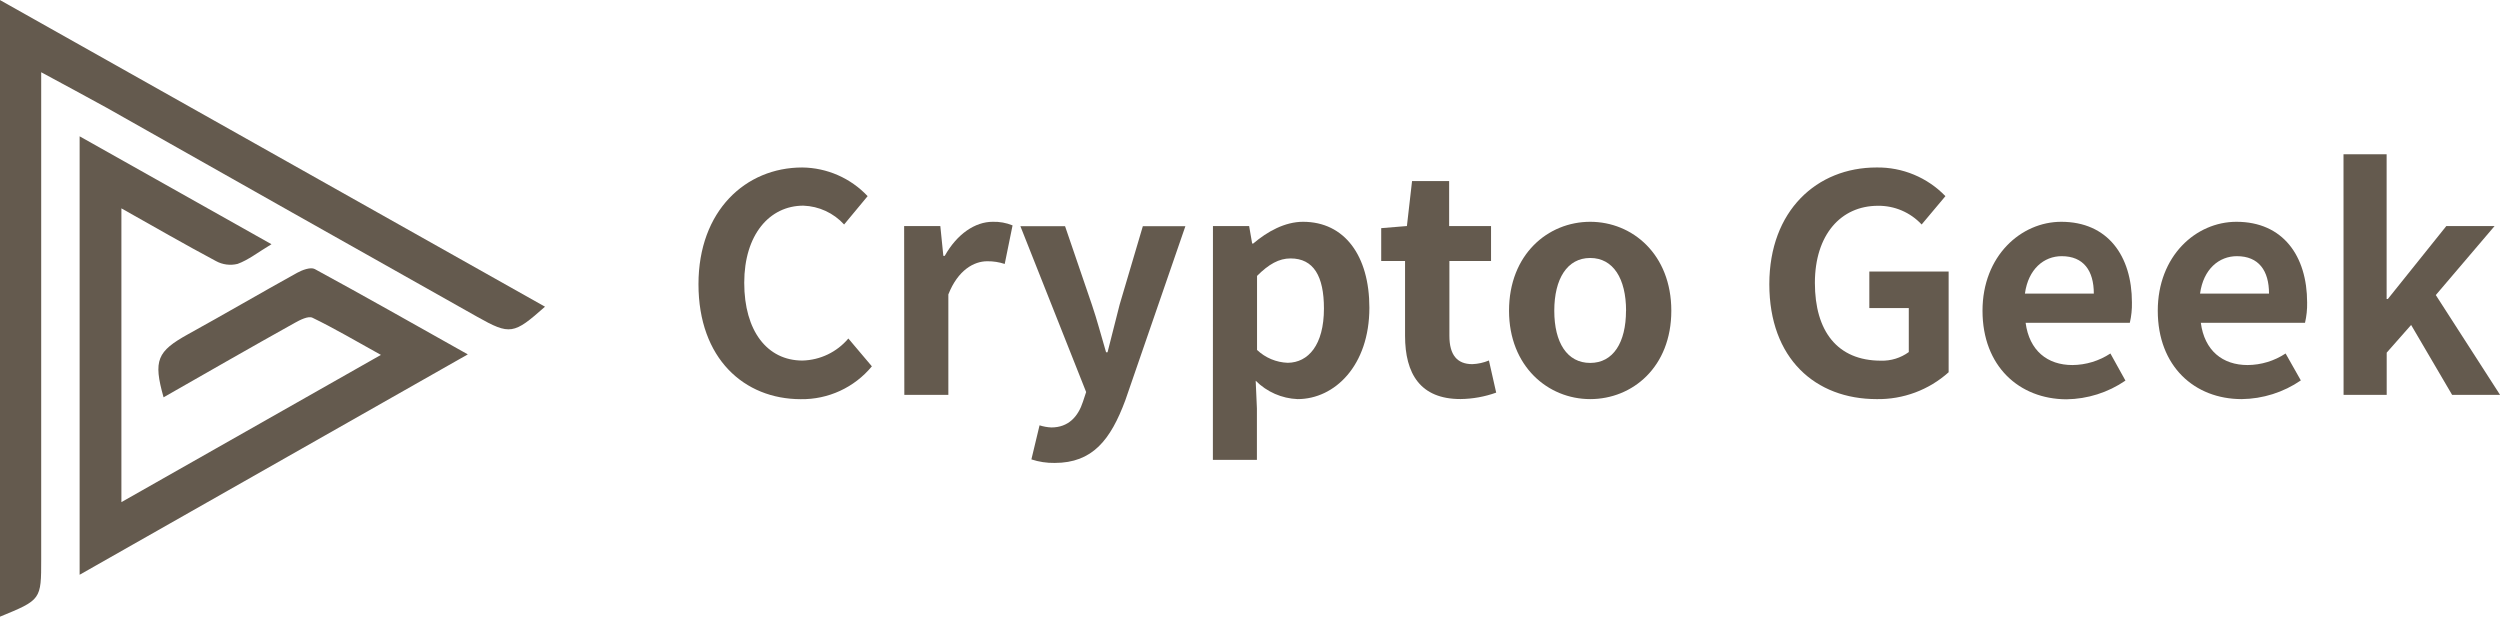
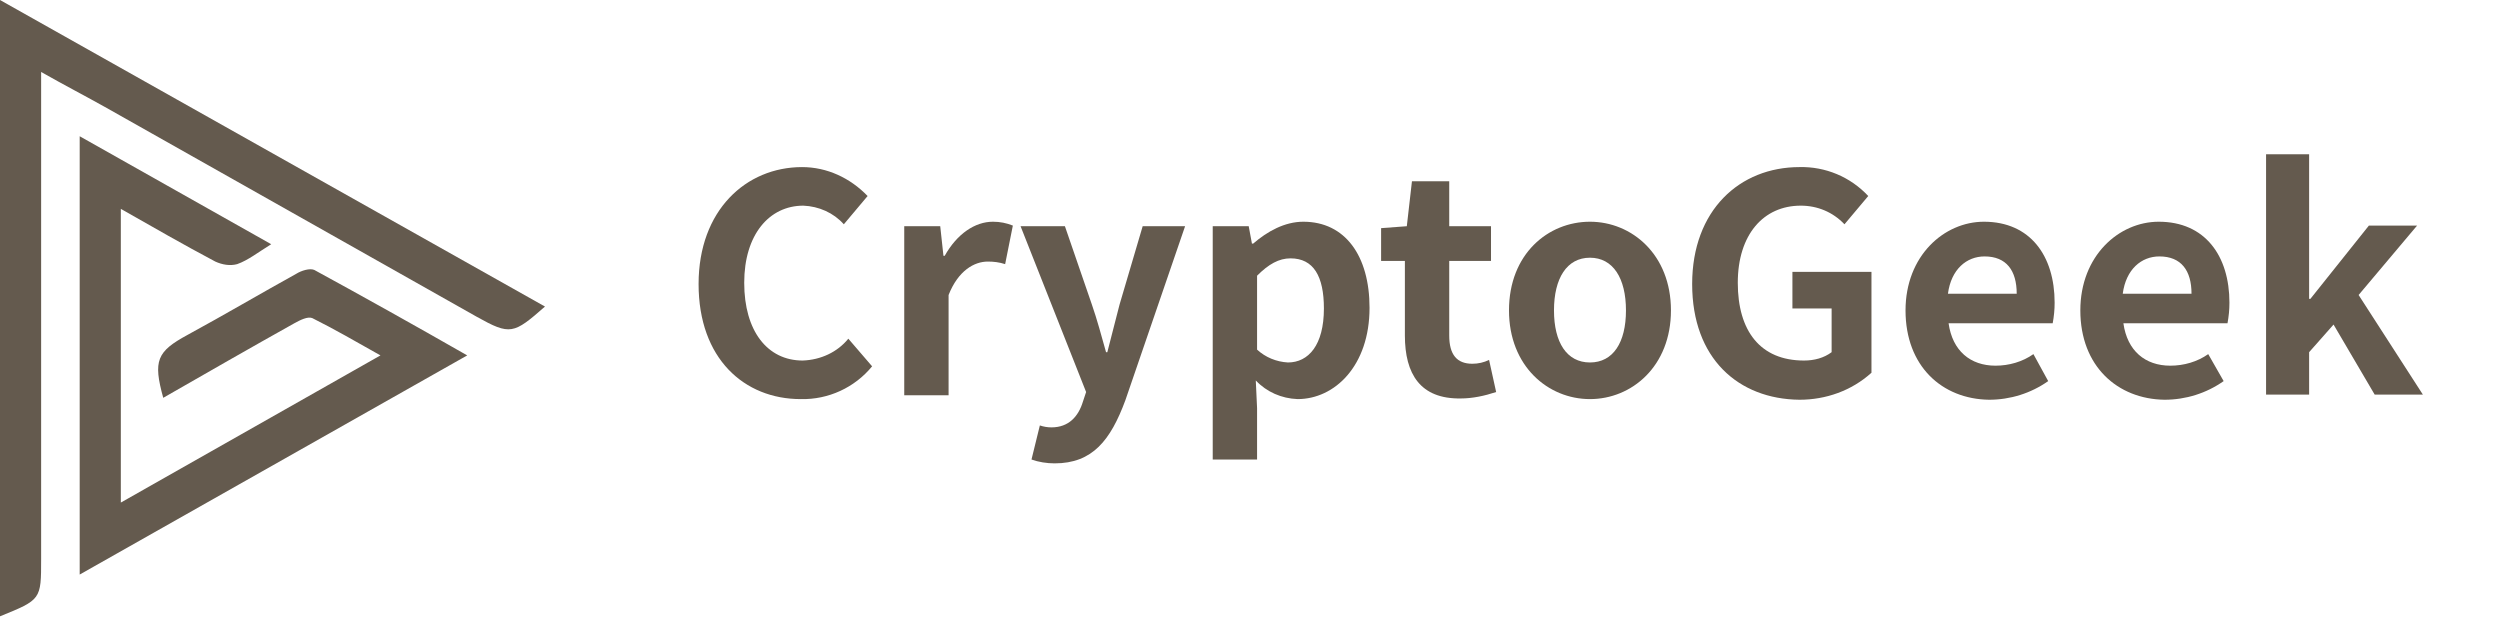
- <svg xmlns="http://www.w3.org/2000/svg" viewBox="0 0 388.99 96">
-   <defs>
-     <style>.cls-1{fill:#645a4e;}</style>
-   </defs>
-   <g id="图层_2" data-name="图层 2">
-     <g id="图层_1-2" data-name="图层 1">
-       <path class="cls-1" d="M12.39,21.21,42.24,38c-2.12,1.27-3.59,2.45-5.27,3.06a4.67,4.67,0,0,1-3.37-.44c-4.86-2.59-9.64-5.35-14.71-8.2V78.13L59.27,55.22c-3.89-2.15-7.2-4.11-10.65-5.78-.65-.32-1.94.34-2.78.81C39,54.06,32.28,57.93,25.45,61.82c-1.63-5.77-1-7.15,3.82-9.82,5.68-3.13,11.27-6.4,16.94-9.54.81-.45,2.12-.94,2.76-.6,7.73,4.2,15.39,8.55,23.82,13.28L12.39,89.43Z" />
-       <path class="cls-1" d="M6.41,11.24v50q0,12.89,0,25.78c0,6.3,0,6.3-6.43,8.94V0L84.8,47.72c-4.87,4.32-5.43,4.45-10.55,1.57Q45.42,33.07,16.62,16.78C13.41,15,10.15,13.27,6.41,11.24Z" />
-       <path class="cls-1" d="M108.68,44.22c0-11.45,7.36-18.16,16.14-18.16A14.18,14.18,0,0,1,135,30.52l-3.66,4.41A9,9,0,0,0,125,32c-5.26,0-9.2,4.51-9.2,12s3.57,12.1,9.06,12.1A9.66,9.66,0,0,0,132,52.67L135.66,57a14.07,14.07,0,0,1-11.08,5.11C115.81,62.1,108.68,55.81,108.68,44.22Z" />
-       <path class="cls-1" d="M140.68,35.17h5.63l.47,4.64H147c1.92-3.42,4.73-5.3,7.46-5.3a7.53,7.53,0,0,1,3.09.56l-1.22,6a8.3,8.3,0,0,0-2.72-.42c-2.06,0-4.55,1.36-6.05,5.16V61.44h-6.85Z" />
-       <path class="cls-1" d="M160.48,71.48l1.27-5.3a7.1,7.1,0,0,0,1.83.33c2.67,0,4.17-1.69,4.92-4L169,61l-10.23-25.8h6.95l4.17,12.2c.8,2.34,1.46,4.88,2.21,7.41h.23c.61-2.44,1.27-5,1.88-7.41l3.61-12.2h6.62l-9.34,27.07c-2.3,6.19-5.11,9.76-11,9.76A11,11,0,0,1,160.48,71.48Z" />
-       <path class="cls-1" d="M188.73,35.17h5.63l.47,2.72H195c2.21-1.88,4.93-3.38,7.75-3.38,6.47,0,10.32,5.3,10.32,13.37,0,9-5.4,14.22-11.17,14.22a9.76,9.76,0,0,1-6.52-2.86l.19,4.31v8h-6.85ZM206,48c0-5-1.59-7.79-5.2-7.79-1.79,0-3.38.89-5.21,2.72V54.45a7.33,7.33,0,0,0,4.78,2C203.55,56.42,206,53.7,206,48Z" />
-       <path class="cls-1" d="M218.62,52.25V40.61h-3.71V35.5l4-.33.8-7h5.77v7H232v5.44h-6.48V52.25c0,3,1.22,4.41,3.57,4.41a7.48,7.48,0,0,0,2.58-.57l1.13,5a17,17,0,0,1-5.54,1C221,62.1,218.62,58.16,218.62,52.25Z" />
-       <path class="cls-1" d="M234.8,48.35c0-8.77,6.06-13.84,12.63-13.84s12.62,5.07,12.62,13.84S254,62.1,247.43,62.1,234.8,57,234.8,48.35Zm18.21,0c0-5-2-8.21-5.58-8.21s-5.59,3.24-5.59,8.21,2,8.12,5.59,8.12S253,53.28,253,48.35Z" />
-       <path class="cls-1" d="M275.3,44.22c0-11.45,7.41-18.16,16.66-18.16a14.59,14.59,0,0,1,10.74,4.46L299,34.93a9.13,9.13,0,0,0-6.8-2.91c-5.77,0-9.81,4.51-9.81,12s3.48,12.1,10.28,12.1A7,7,0,0,0,297,54.78V47.93h-6.14V42.25h12.34V57.92A16.36,16.36,0,0,1,292,62.1C282.48,62.1,275.3,55.81,275.3,44.22Z" />
-       <path class="cls-1" d="M308.47,48.35c0-8.54,6-13.84,12.25-13.84,7.23,0,11,5.3,11,12.57a12.73,12.73,0,0,1-.33,3.15H315.18c.57,4.32,3.38,6.57,7.28,6.57A10.88,10.88,0,0,0,328.37,55l2.34,4.22a16.59,16.59,0,0,1-9.19,2.91C314.2,62.1,308.47,57,308.47,48.35Zm17.32-2.67c0-3.57-1.6-5.82-5-5.82-2.76,0-5.2,2-5.72,5.82Z" />
-       <path class="cls-1" d="M335.74,48.35c0-8.54,5.95-13.84,12.24-13.84,7.23,0,11,5.3,11,12.57a12.73,12.73,0,0,1-.33,3.15H342.44c.57,4.32,3.38,6.57,7.28,6.57A10.85,10.85,0,0,0,355.63,55L358,59.19a16.62,16.62,0,0,1-9.2,2.91C341.46,62.1,335.74,57,335.74,48.35Zm17.31-2.67c0-3.57-1.6-5.82-5-5.82-2.77,0-5.21,2-5.73,5.82Z" />
-       <path class="cls-1" d="M364.64,24h6.71V46.52h.19l9.1-11.35h7.51L379,45.91,389,61.44h-7.46l-6.38-10.88-3.8,4.31v6.57h-6.71Z" />
-     </g>
-   </g>
+ <svg xmlns="http://www.w3.org/2000/svg" version="1.1" id="图层_1" x="0px" y="0px" viewBox="0 0 389 96" style="enable-background:new 0 0 389 96;" xml:space="preserve">
+   <style type="text/css">
+ 	.st0{fill:#645A4E;}
+ </style>
+   <path class="st0" d="M12.4,21.2L42.2,38c-2.1,1.3-3.6,2.5-5.3,3.1c-1.1,0.3-2.3,0.1-3.4-0.4c-4.9-2.6-9.6-5.3-14.7-8.2v45.7  l40.4-22.9c-3.9-2.2-7.2-4.1-10.6-5.8c-0.7-0.3-1.9,0.3-2.8,0.8c-6.8,3.8-13.6,7.7-20.4,11.6c-1.6-5.8-1-7.2,3.8-9.8  c5.7-3.1,11.3-6.4,16.9-9.5c0.8-0.5,2.1-0.9,2.8-0.6c7.7,4.2,15.4,8.5,23.8,13.3L12.4,89.4V21.2z" />
+   <path class="st0" d="M6.4,11.2v50c0,8.6,0,17.2,0,25.8c0,6.3,0,6.3-6.4,8.9V0l84.8,47.7c-4.9,4.3-5.4,4.5-10.6,1.6  C55,38.5,35.8,27.6,16.6,16.8C13.4,15,10.1,13.3,6.4,11.2z" />
+   <path class="st0" d="M108.7,44.2c0-11.5,7.4-18.2,16.1-18.2c3.9,0,7.5,1.7,10.2,4.5l-3.7,4.4c-1.6-1.8-3.9-2.8-6.3-2.9  c-5.3,0-9.2,4.5-9.2,12s3.6,12.1,9.1,12.1c2.8-0.1,5.4-1.3,7.1-3.4l3.7,4.3c-2.7,3.3-6.8,5.2-11.1,5.1  C115.8,62.1,108.7,55.8,108.7,44.2z" />
+   <path class="st0" d="M140.7,35.2h5.6l0.5,4.6h0.2c1.9-3.4,4.7-5.3,7.5-5.3c1.1,0,2.1,0.2,3.1,0.6l-1.2,6c-0.9-0.3-1.8-0.4-2.7-0.4  c-2.1,0-4.6,1.4-6.1,5.2v15.6h-6.9L140.7,35.2z" />
+   <path class="st0" d="M160.5,71.5l1.3-5.3c0.6,0.2,1.2,0.3,1.8,0.3c2.7,0,4.2-1.7,4.9-4L169,61l-10.2-25.8h6.9l4.2,12.2  c0.8,2.3,1.5,4.9,2.2,7.4h0.2c0.6-2.4,1.3-5,1.9-7.4l3.6-12.2h6.6l-9.3,27.1c-2.3,6.2-5.1,9.8-11,9.8  C162.9,72.1,161.6,71.9,160.5,71.5z" />
+   <path class="st0" d="M188.7,35.2h5.6l0.5,2.7h0.2c2.2-1.9,4.9-3.4,7.8-3.4c6.5,0,10.3,5.3,10.3,13.4c0,9-5.4,14.2-11.2,14.2  c-2.5-0.1-4.8-1.1-6.5-2.9l0.2,4.3v8h-6.9L188.7,35.2z M206,48c0-5-1.6-7.8-5.2-7.8c-1.8,0-3.4,0.9-5.2,2.7v11.5  c1.3,1.2,3,1.9,4.8,2C203.6,56.4,206,53.7,206,48z" />
+   <path class="st0" d="M218.6,52.2V40.6h-3.7v-5.1l4-0.3l0.8-7h5.8v7h6.5v5.4h-6.5v11.6c0,3,1.2,4.4,3.6,4.4c0.9,0,1.8-0.2,2.6-0.6  l1.1,5c-1.8,0.6-3.7,1-5.5,1C221,62.1,218.6,58.2,218.6,52.2z" />
+   <path class="st0" d="M234.8,48.3c0-8.8,6.1-13.8,12.6-13.8s12.6,5.1,12.6,13.8s-6.1,13.8-12.6,13.8S234.8,57,234.8,48.3z M253,48.3  c0-5-2-8.2-5.6-8.2s-5.6,3.2-5.6,8.2s2,8.1,5.6,8.1S253,53.3,253,48.3L253,48.3z" />
+   <path class="st0" d="M263.3,44.2c0-11.5,7.4-18.2,16.7-18.2c4-0.1,7.9,1.5,10.7,4.5l-3.7,4.4c-1.8-1.9-4.2-2.9-6.8-2.9  c-5.8,0-9.8,4.5-9.8,12s3.5,12.1,10.3,12.1c1.6,0,3.1-0.4,4.3-1.3v-6.8h-6.1v-5.7h12.3v15.7c-3.1,2.8-7.1,4.2-11.2,4.2  C270.5,62.1,263.3,55.8,263.3,44.2z" />
+   <path class="st0" d="M296.5,48.3c0-8.5,6-13.8,12.2-13.8c7.2,0,11,5.3,11,12.6c0,1.1-0.1,2.1-0.3,3.2h-16.2c0.6,4.3,3.4,6.6,7.3,6.6  c2.1,0,4.2-0.6,5.9-1.8l2.3,4.2c-2.7,1.9-5.9,2.9-9.2,2.9C302.2,62.1,296.5,57,296.5,48.3z M313.8,45.7c0-3.6-1.6-5.8-5-5.8  c-2.8,0-5.2,2-5.7,5.8H313.8z" />
+   <path class="st0" d="M323.7,48.3c0-8.5,6-13.8,12.2-13.8c7.2,0,11,5.3,11,12.6c0,1.1-0.1,2.1-0.3,3.2h-16.2c0.6,4.3,3.4,6.6,7.3,6.6  c2.1,0,4.2-0.6,5.9-1.8l2.4,4.2c-2.7,1.9-5.9,2.9-9.2,2.9C329.5,62.1,323.7,57,323.7,48.3z M341,45.7c0-3.6-1.6-5.8-5-5.8  c-2.8,0-5.2,2-5.7,5.8H341z" />
+   <path class="st0" d="M352.6,24h6.7v22.5h0.2l9.1-11.4h7.5L367,45.9l10,15.5h-7.5l-6.4-10.9l-3.8,4.3v6.6h-6.7L352.6,24z" />
</svg>
